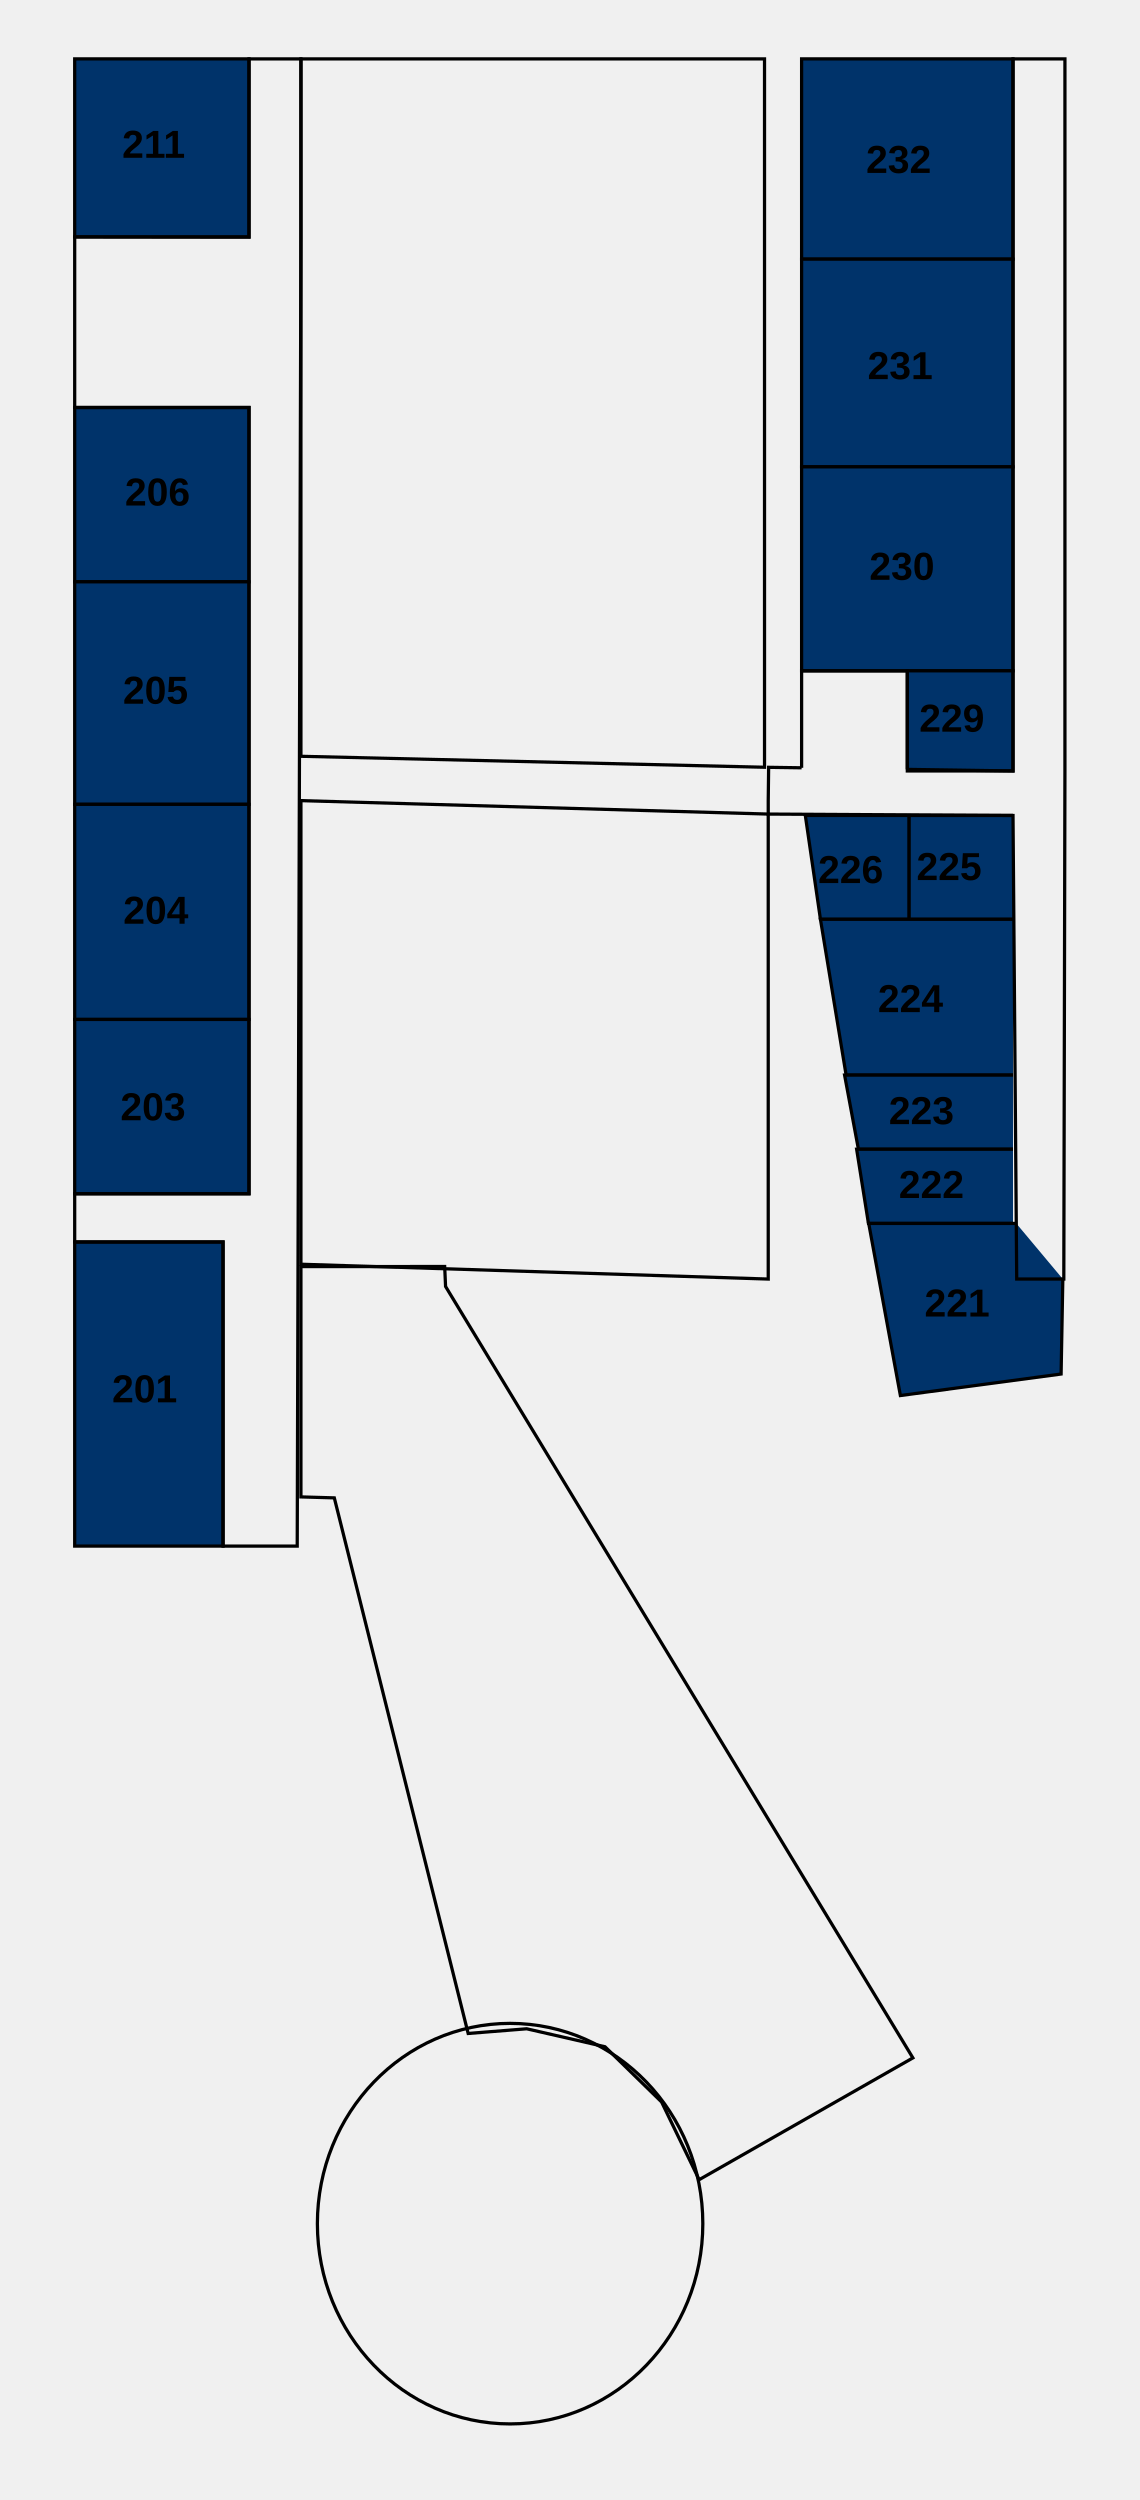
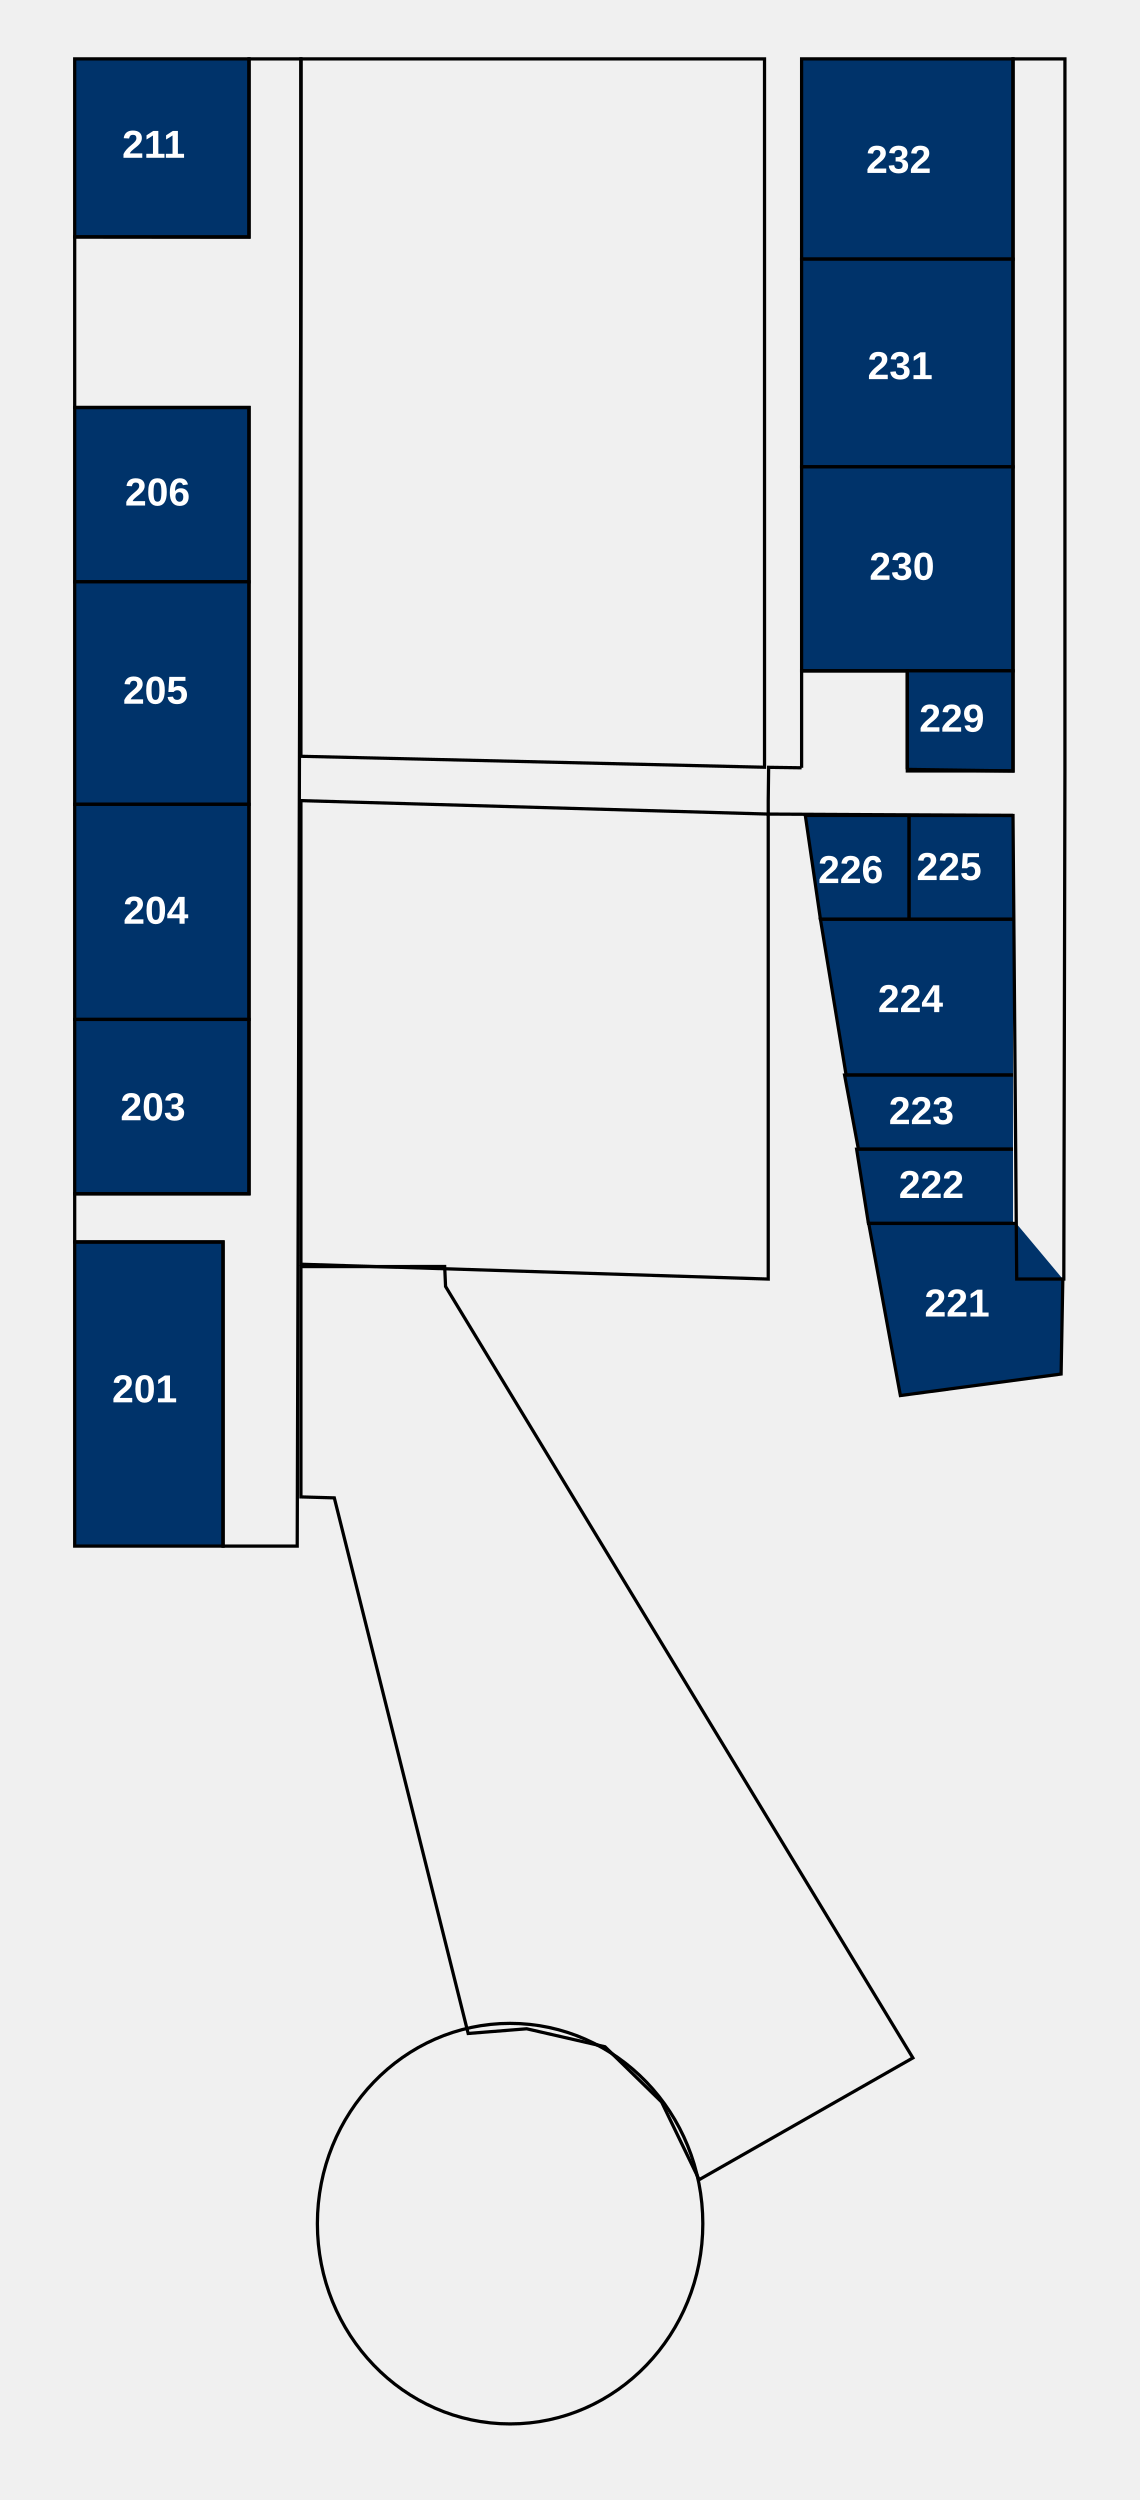
- <svg xmlns="http://www.w3.org/2000/svg" xml:space="preserve" width="100%" height="100%" version="1.1" shape-rendering="geometricPrecision" text-rendering="geometricPrecision" image-rendering="optimizeQuality" fill-rule="evenodd" clip-rule="evenodd" viewBox="0 0 9260.4 20320">
+ <svg xmlns="http://www.w3.org/2000/svg" xml:space="preserve" width="100%" class="206" height="100%" version="1.1" shape-rendering="geometricPrecision" text-rendering="geometricPrecision" image-rendering="optimizeQuality" fill-rule="evenodd" clip-rule="evenodd" viewBox="0 0 9260.4 20320">
  <g id="Ebene_x0020_1">
    <rect id="206_211" class="roomSVG" fill="#00336A" stroke="black" stroke-width="26.45" stroke-miterlimit="22.926" x="607.1" y="478.56" width="1416.8" height="1446.95" />
    <rect id="206_206" class="roomSVG" fill="#00336A" stroke="black" stroke-width="26.45" stroke-miterlimit="22.926" x="607.1" y="3312.16" width="1416.8" height="1416.8" />
    <rect id="206_205" class="roomSVG" fill="#00336A" stroke="black" stroke-width="26.45" stroke-miterlimit="22.926" x="607.1" y="4728.96" width="1416.8" height="1808.68" />
    <rect id="206_204" class="roomSVG" fill="#00336A" stroke="black" stroke-width="26.45" stroke-miterlimit="22.926" x="607.1" y="6537.65" width="1416.8" height="1748.39" />
    <rect id="206_203" class="roomSVG" fill="#00336A" stroke="black" stroke-width="26.45" stroke-miterlimit="22.926" x="607.1" y="8286.03" width="1416.8" height="1416.81" />
    <rect id="206_201" class="roomSVG" fill="#00336A" stroke="black" stroke-width="26.45" stroke-miterlimit="22.926" x="607.1" y="10094.72" width="1205.79" height="2471.88" />
    <polygon fill="none" stroke="black" stroke-width="26.45" stroke-miterlimit="22.926" points="2445.93,478.56 6214.02,478.56 6214.02,6236.2 2445.93,6147.15 " />
    <polygon fill="none" stroke="black" stroke-width="26.45" stroke-miterlimit="22.926" points="2445.93,6507.5 6244.17,6616.76 6244.17,10396.18 2445.93,10275.59 " />
    <polygon fill="none" stroke="black" stroke-width="26.45" stroke-miterlimit="22.926" points="2445.93,10294.96 3614.36,10294.13 3621.57,10456.46 7419.81,16726.57 5682.58,17716.49 5377.21,17084.7 4917.8,16636.13 4280.96,16489.95 3805.25,16528.07 2717.23,12174.71 2445.93,12166.89 " />
    <ellipse fill="none" stroke="black" stroke-width="26.45" stroke-miterlimit="22.926" cx="4146.11" cy="18073.82" rx="1566.39" ry="1627.82" />
    <rect id="206_232" class="roomSVG" fill="#00336A" stroke="black" stroke-width="26.45" stroke-miterlimit="22.926" x="6515.46" y="478.55" width="1718.26" height="1627.82" />
    <rect id="206_231" class="roomSVG" fill="#00336A" stroke="black" stroke-width="26.45" stroke-miterlimit="22.926" x="6515.46" y="2106.38" width="1718.26" height="1688.1" />
    <rect id="206_230" class="roomSVG" fill="#00336A" stroke="black" stroke-width="26.45" stroke-miterlimit="22.926" x="6515.46" y="3794.47" width="1718.26" height="1657.96" />
    <rect id="206_229" class="roomSVG" fill="#00336A" stroke="black" stroke-width="26.45" stroke-miterlimit="22.926" x="7374.6" y="5452.44" width="859.12" height="813.91" />
    <polygon id="206_226" class="roomSVG" fill="#00336A" stroke="black" stroke-width="26.45" stroke-miterlimit="22.926" points="6545.61,6628.09 7389.66,6628.09 7389.66,7472.13 6668.58,7472.13 " />
    <polyline id="206_225" class="roomSVG" fill="#00336A" stroke="black" stroke-width="26.45" stroke-miterlimit="22.926" points="8233.72,7472.13 7389.66,7472.13 7389.66,6628.09 8233.72,6628.09 " />
    <polyline id="206_224" class="roomSVG" fill="#00336A" stroke="black" stroke-width="26.45" stroke-miterlimit="22.926" points="8233.72,8738.21 6877.2,8738.21 6668.58,7472.13 8233.72,7472.13 " />
    <polyline id="206_223" class="roomSVG" fill="#00336A" stroke="black" stroke-width="26.45" stroke-miterlimit="22.926" points="8233.72,9341.11 6977.18,9341.11 6864.69,8738.21 8233.72,8738.21 " />
    <polyline id="206_222" class="roomSVG" fill="#00336A" stroke="black" stroke-width="26.45" stroke-miterlimit="22.926" points="8233.72,9944 7058.67,9944 6962.75,9341.11 8233.72,9341.11 " />
    <polyline id="206_221" class="roomSVG" fill="#00336A" stroke="black" stroke-width="26.45" stroke-miterlimit="22.926" points="8638.66,10396.18 8624.64,11168.01 7318.34,11342.88 7060.89,9944 8260.24,9944 " />
    <polyline fill="none" stroke="black" stroke-width="26.45" stroke-miterlimit="22.926" points="7374.6,6253.53 8233.72,6266.35 8233.72,478.56 8655.74,478.56 8655.74,6266.35 8646.64,10396.18 8263.86,10396.18 8233.72,6628.09 6244.17,6616.76 6244.17,6507.5 6247.4,6236.7 6515.47,6240.7 " />
    <polygon fill="none" stroke="black" stroke-width="26.45" stroke-miterlimit="22.926" points="2023.9,478.56 2445.93,478.56 2445.93,1927.46 2415.79,12566.6 1812.89,12566.6 1812.89,10094.72 607.1,10094.72 607.1,9702.85 2023.9,9702.85 2023.9,3312.16 607.1,3312.16 607.1,1925.51 2023.9,1927.46 " />
    <polyline fill="none" stroke="black" stroke-width="26.45" stroke-miterlimit="22.926" points="6515.47,6240.7 6515.47,5452.44 7374.6,5452.44 7374.6,6253.53 " />
-     <text x="992.64" y="1282.72" fill="black" font-weight="bold" font-size="317.5px" font-family="Arial">211</text>
-     <text x="1015.46" y="4109.09" fill="black" font-weight="bold" font-size="317.5px" font-family="Arial">206</text>
-     <text x="999.22" y="5720.07" fill="black" font-weight="bold" font-size="317.5px" font-family="Arial">205</text>
-     <text x="1001.72" y="7508.32" fill="black" font-weight="bold" font-size="317.5px" font-family="Arial">204</text>
-     <text x="978.65" y="9105.73" fill="black" font-weight="bold" font-size="317.5px" font-family="Arial">203</text>
-     <text x="910.9" y="11398.12" fill="black" font-weight="bold" font-size="317.5px" font-family="Arial">201</text>
-     <text x="7066.02" y="4712.65" fill="black" font-weight="bold" font-size="317.5px" font-family="Arial">230</text>
-     <text x="7039.55" y="1405.68" fill="black" font-weight="bold" font-size="317.5px" font-family="Arial">232		</text>
-     <text x="7051.81" y="3081.42" fill="black" font-weight="bold" font-size="317.5px" font-family="Arial">231</text>
-     <text x="7471.62" y="5947.19" fill="black" font-weight="bold" font-size="317.5px" font-family="Arial">229</text>
-     <text x="7449.2" y="7152.99" fill="black" font-weight="bold" font-size="317.5px" font-family="Arial">225</text>
-     <text x="6649.34" y="7177.63" fill="black" font-weight="bold" font-size="317.5px" font-family="Arial">226</text>
-     <text x="7135.61" y="8226.52" fill="black" font-weight="bold" font-size="317.5px" font-family="Arial">224</text>
-     <text x="7224.28" y="9136.86" fill="black" font-weight="bold" font-size="317.5px" font-family="Arial">223</text>
-     <text x="7305.59" y="9737.52" fill="black" font-weight="bold" font-size="317.5px" font-family="Arial">222</text>
-     <text x="7514.47" y="10700.68" fill="black" font-weight="bold" font-size="317.5px" font-family="Arial">221</text>
+     <text x="992.64" y="1282.72" fill="white" font-weight="bold" font-size="317.5px" font-family="Arial">211</text>
+     <text x="1015.46" y="4109.09" fill="white" font-weight="bold" font-size="317.5px" font-family="Arial">206</text>
+     <text x="999.22" y="5720.07" fill="white" font-weight="bold" font-size="317.5px" font-family="Arial">205</text>
+     <text x="1001.72" y="7508.32" fill="white" font-weight="bold" font-size="317.5px" font-family="Arial">204</text>
+     <text x="978.65" y="9105.73" fill="white" font-weight="bold" font-size="317.5px" font-family="Arial">203</text>
+     <text x="910.9" y="11398.12" fill="white" font-weight="bold" font-size="317.5px" font-family="Arial">201</text>
+     <text x="7066.02" y="4712.65" fill="white" font-weight="bold" font-size="317.5px" font-family="Arial">230</text>
+     <text x="7039.55" y="1405.68" fill="white" font-weight="bold" font-size="317.5px" font-family="Arial">232		</text>
+     <text x="7051.81" y="3081.42" fill="white" font-weight="bold" font-size="317.5px" font-family="Arial">231</text>
+     <text x="7471.62" y="5947.19" fill="white" font-weight="bold" font-size="317.5px" font-family="Arial">229</text>
+     <text x="7449.2" y="7152.99" fill="white" font-weight="bold" font-size="317.5px" font-family="Arial">225</text>
+     <text x="6649.34" y="7177.63" fill="white" font-weight="bold" font-size="317.5px" font-family="Arial">226</text>
+     <text x="7135.61" y="8226.52" fill="white" font-weight="bold" font-size="317.5px" font-family="Arial">224</text>
+     <text x="7224.28" y="9136.86" fill="white" font-weight="bold" font-size="317.5px" font-family="Arial">223</text>
+     <text x="7305.59" y="9737.52" fill="white" font-weight="bold" font-size="317.5px" font-family="Arial">222</text>
+     <text x="7514.47" y="10700.68" fill="white" font-weight="bold" font-size="317.5px" font-family="Arial">221</text>
  </g>
</svg>
